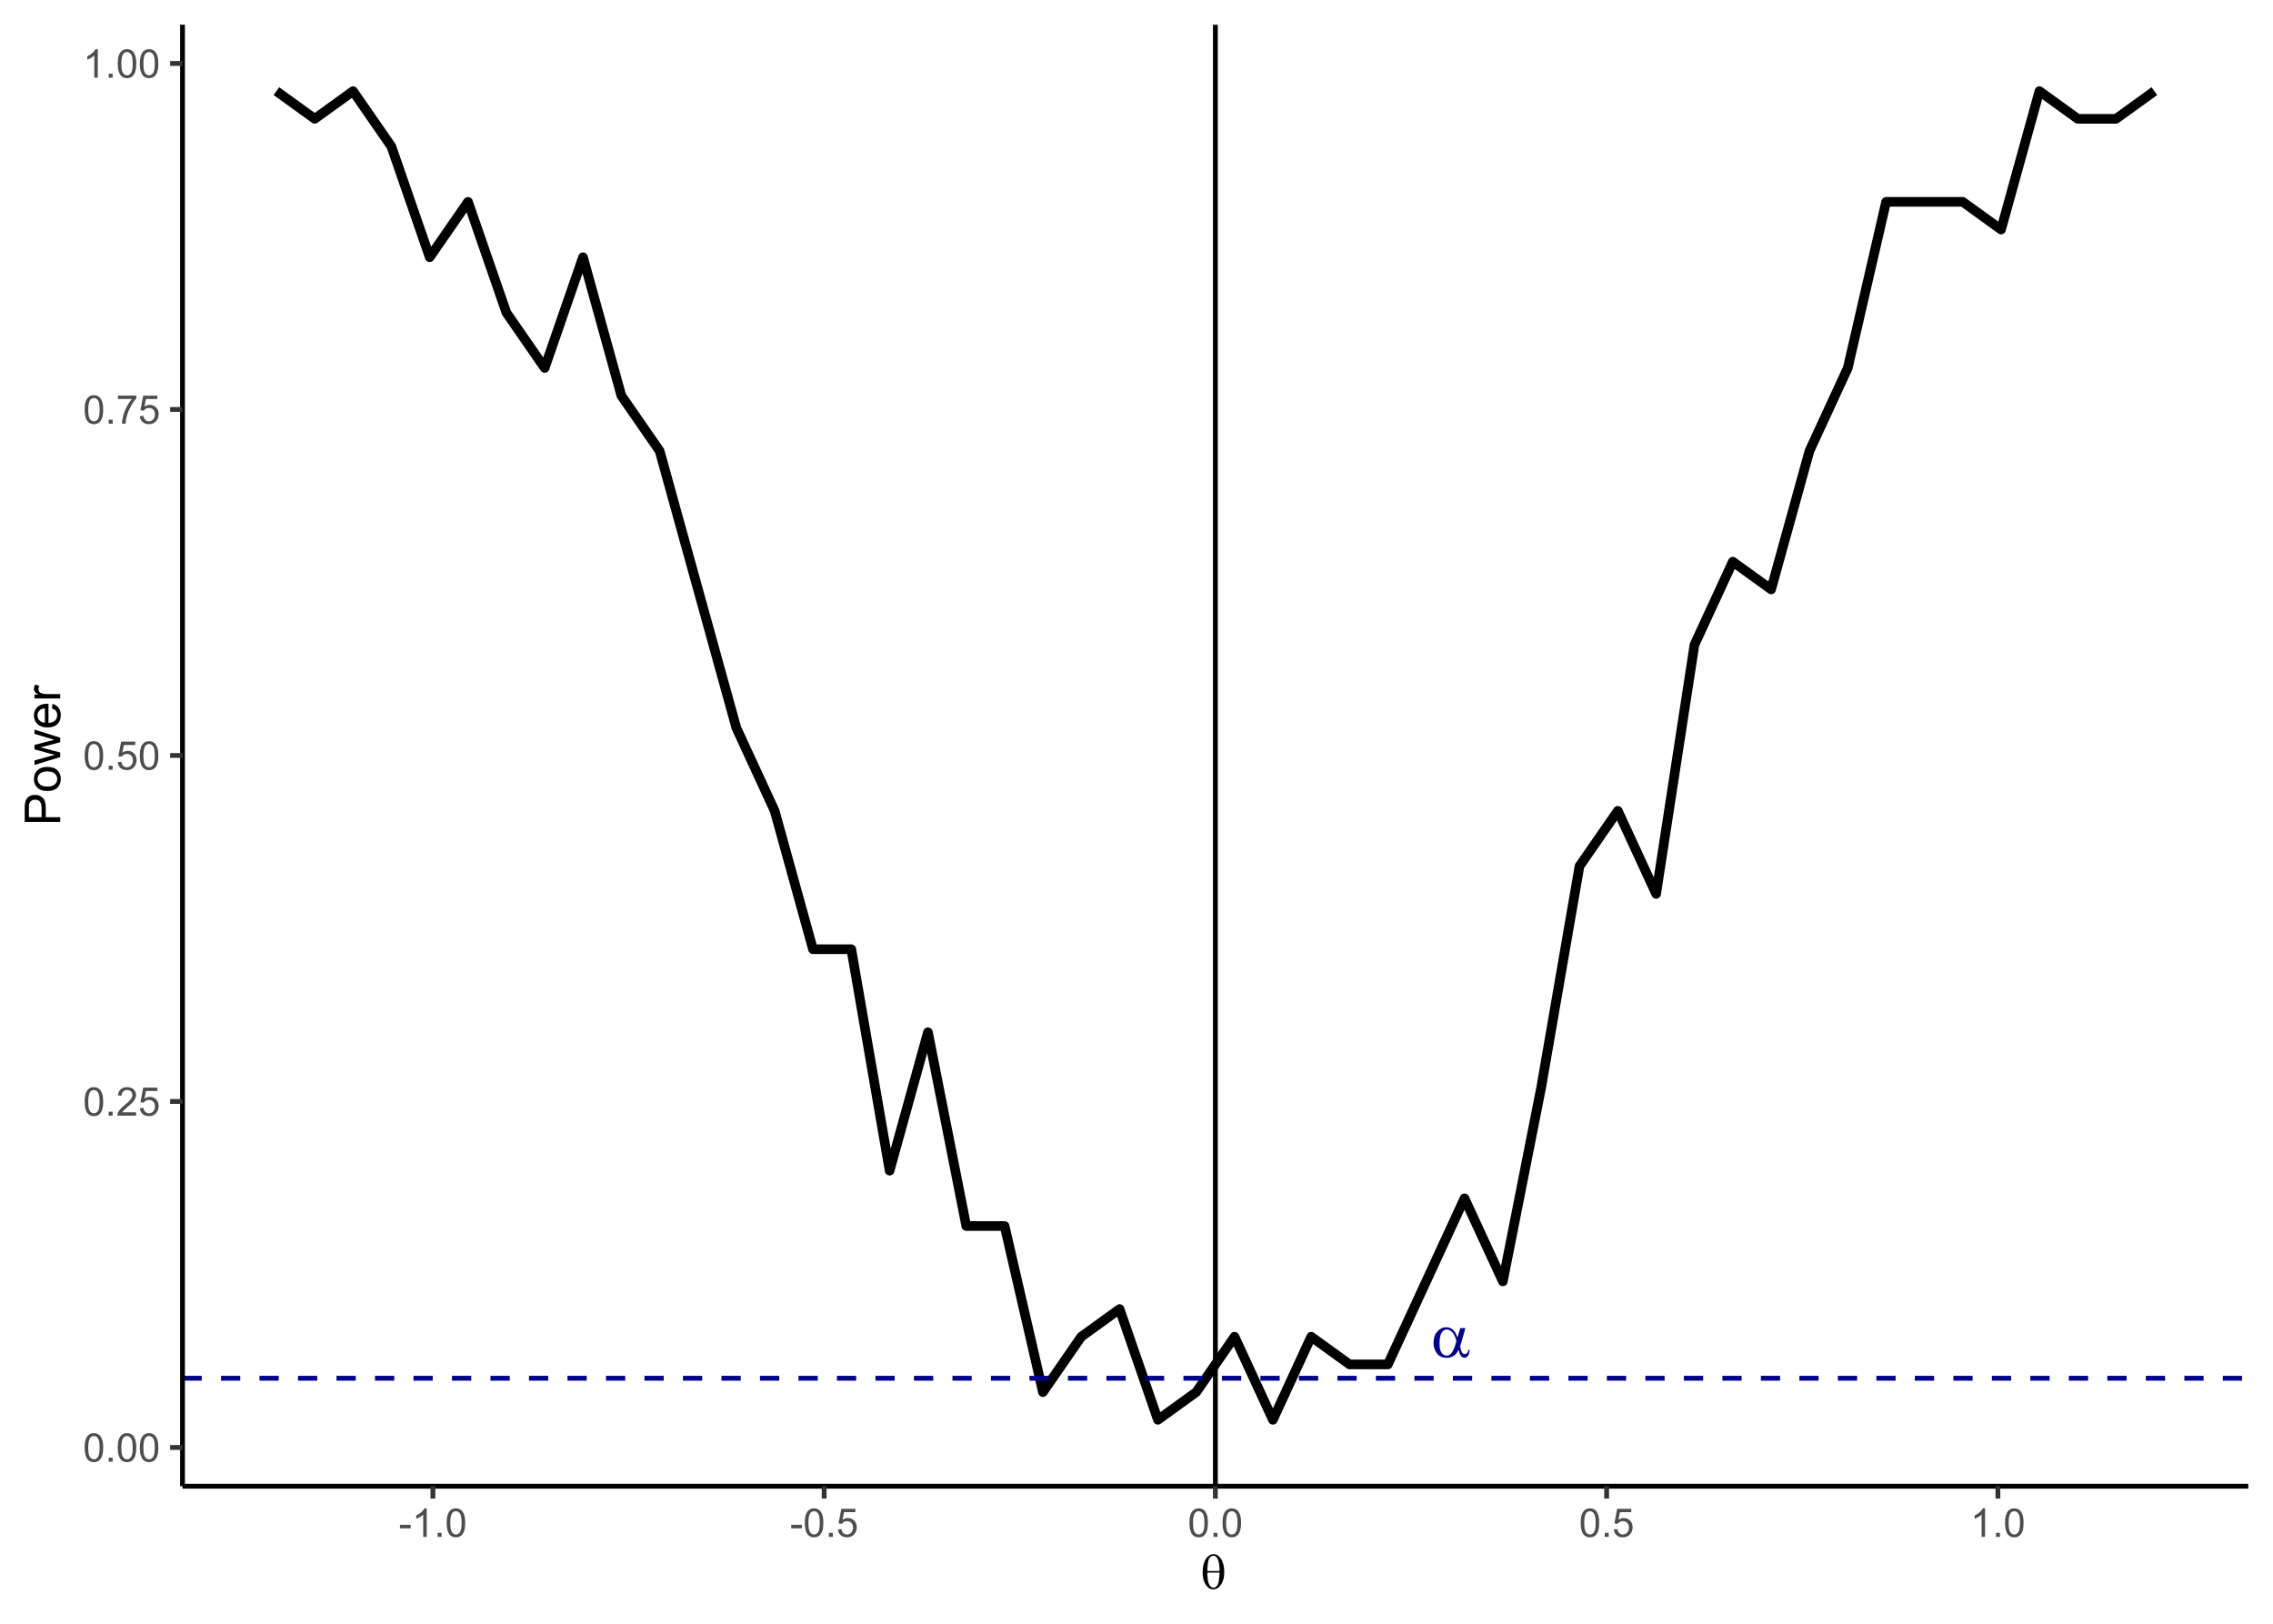
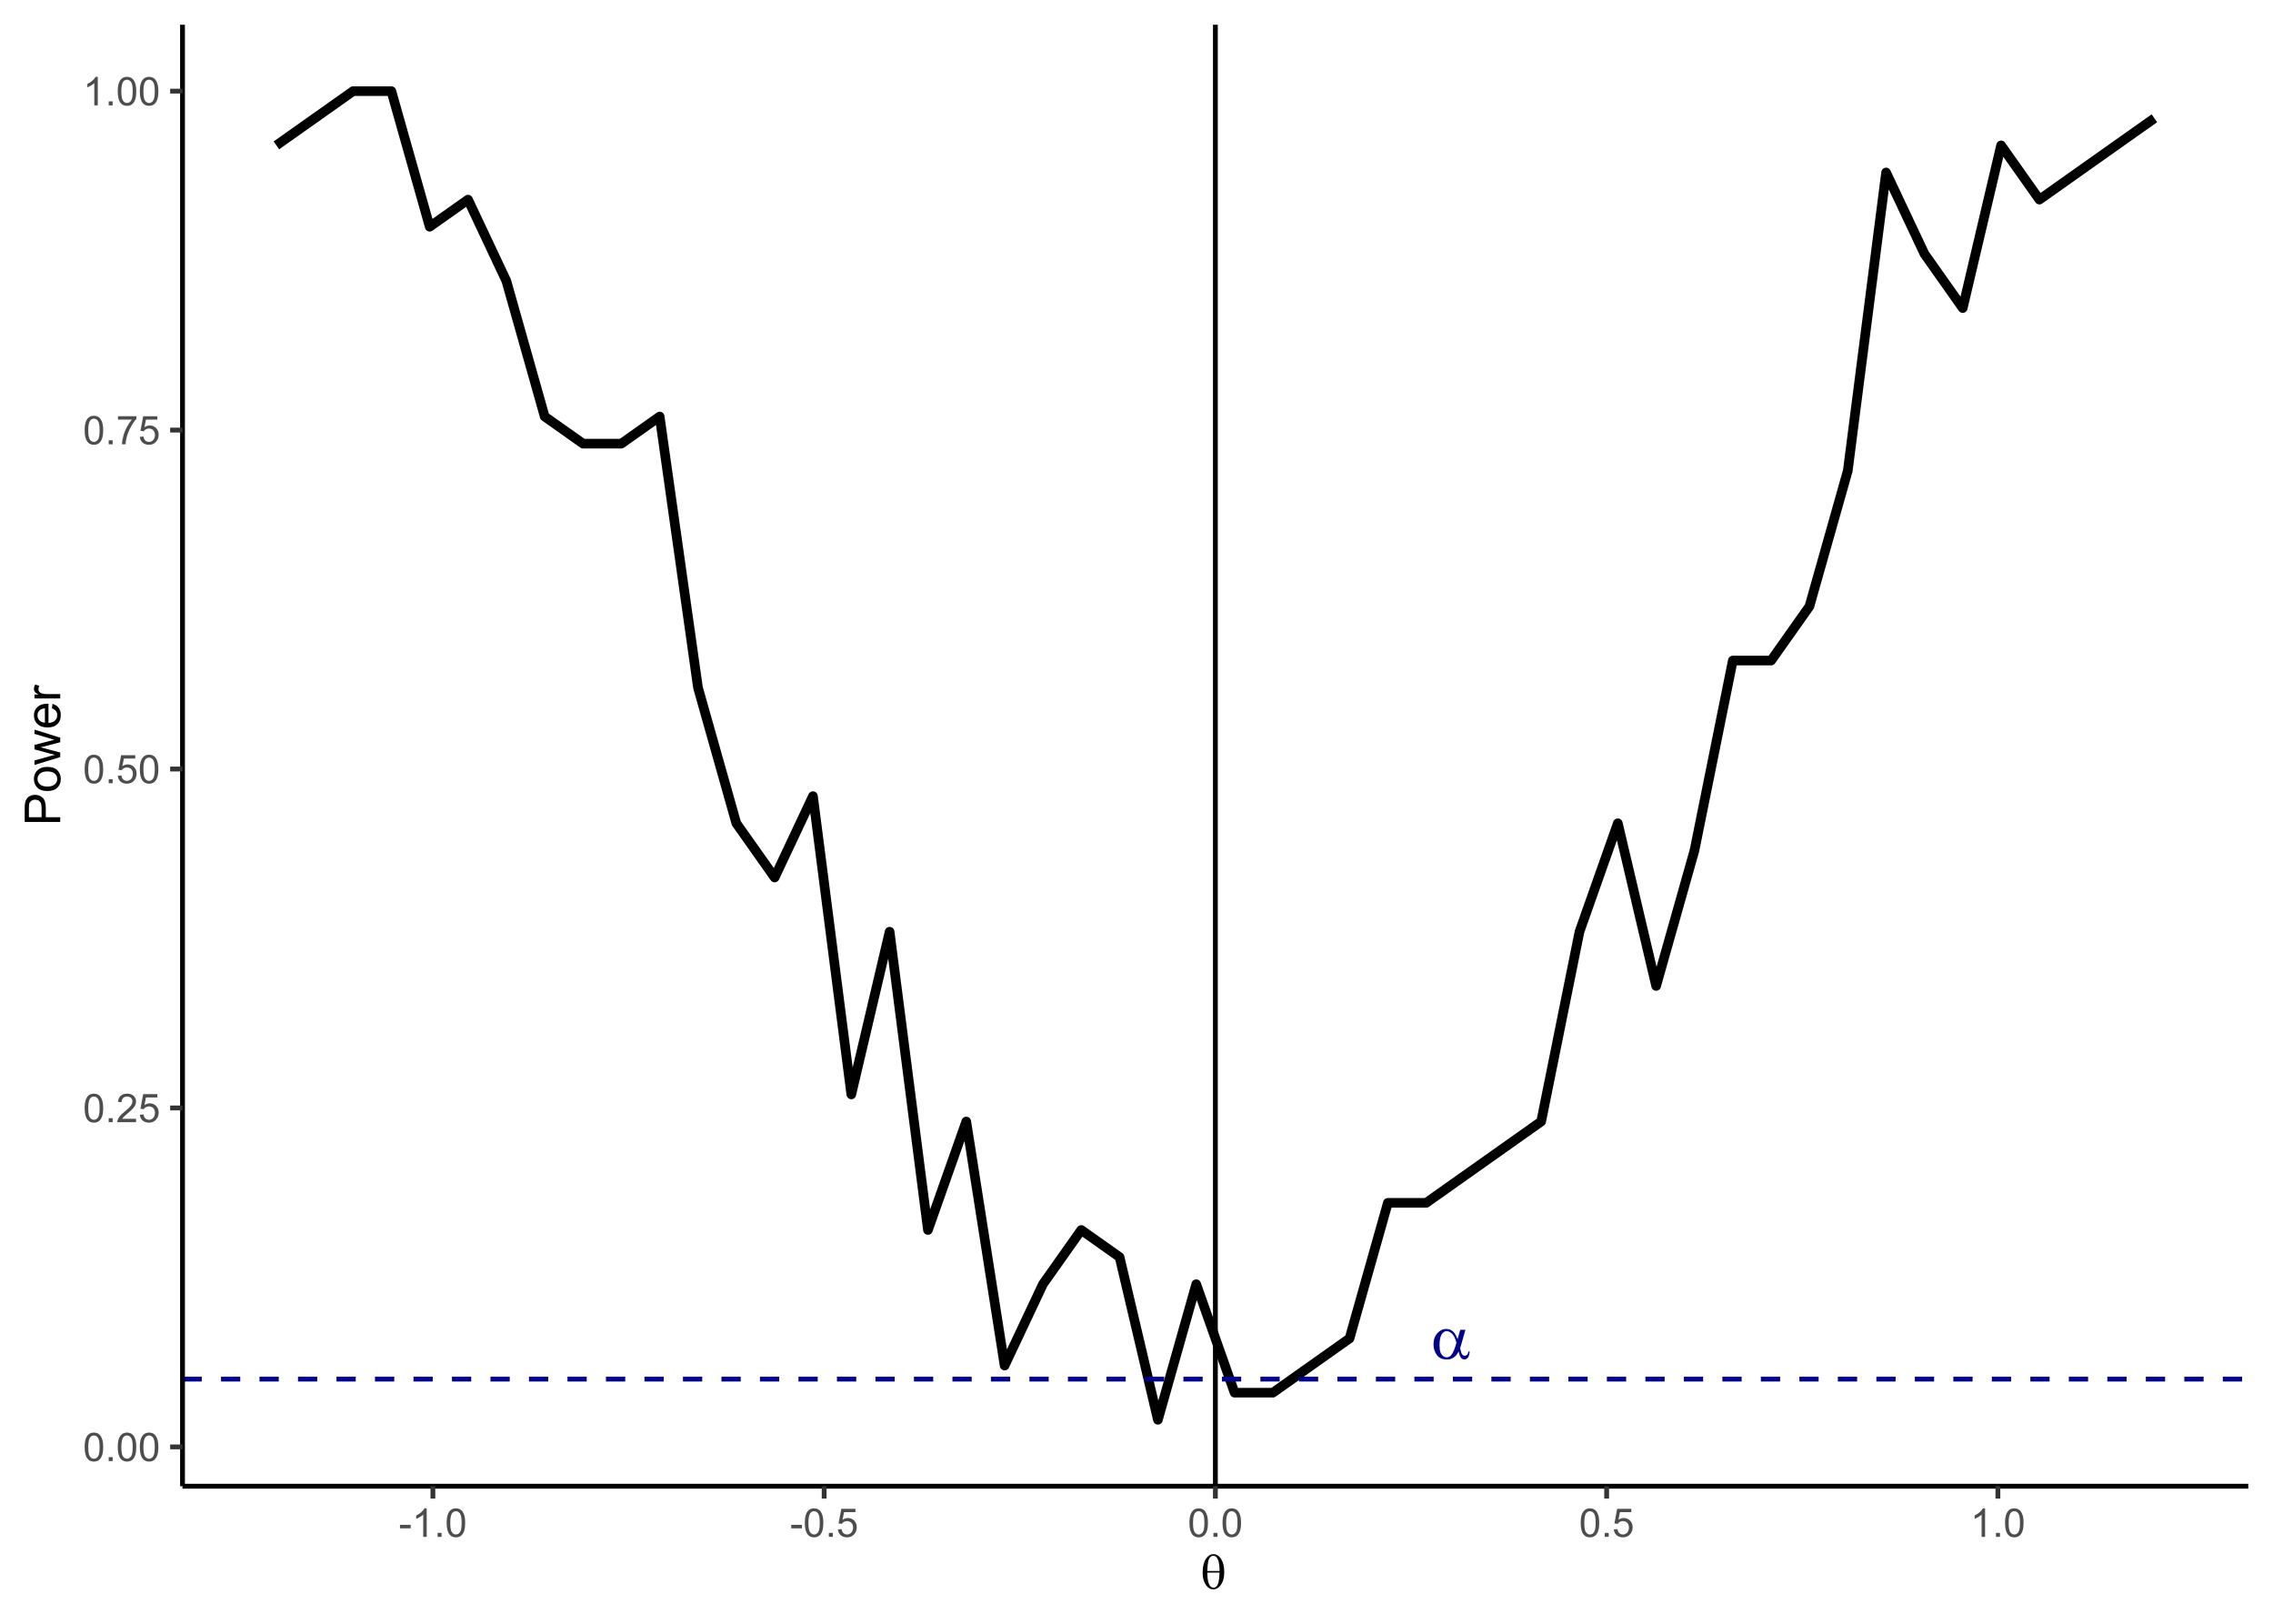
<svg xmlns="http://www.w3.org/2000/svg" xmlns:xlink="http://www.w3.org/1999/xlink" width="504pt" height="360pt" viewBox="0 0 504 360" version="1.1">
  <defs>
    <g>
      <symbol overflow="visible" id="glyph0-0">
        <path style="stroke:none;" d="M 0.715 0 L 0.715 -8.891 L 7.828 -8.891 L 7.828 0 Z M 0.938 -0.223 L 7.605 -0.223 L 7.605 -8.668 L 0.938 -8.668 Z M 0.938 -0.223 " />
      </symbol>
      <symbol overflow="visible" id="glyph0-1">
        <path style="stroke:none;" d="M 6.508 -6.363 L 7.66 -6.363 L 6.758 -3.203 C 6.695 -3 6.602 -2.688 6.473 -2.266 C 6.648 -1.551 6.781 -1.125 6.871 -0.988 C 7.035 -0.73 7.246 -0.602 7.504 -0.605 C 7.688 -0.602 7.859 -0.68 8.016 -0.832 C 8.172 -0.984 8.273 -1.223 8.328 -1.551 L 8.605 -1.551 C 8.539 -0.879 8.398 -0.418 8.184 -0.164 C 7.969 0.086 7.723 0.211 7.441 0.215 C 7.176 0.211 6.934 0.102 6.719 -0.117 C 6.504 -0.34 6.312 -0.816 6.141 -1.551 C 5.938 -1.145 5.738 -0.84 5.543 -0.633 C 5.27 -0.344 4.973 -0.133 4.652 0.008 C 4.332 0.148 3.969 0.223 3.562 0.223 C 2.539 0.223 1.785 -0.117 1.305 -0.797 C 0.82 -1.477 0.578 -2.25 0.582 -3.125 C 0.578 -4.141 0.863 -4.969 1.43 -5.602 C 1.992 -6.234 2.652 -6.551 3.418 -6.551 C 3.941 -6.551 4.406 -6.387 4.812 -6.066 C 5.211 -5.742 5.578 -5.145 5.91 -4.273 Z M 5.668 -3.492 C 5.414 -4.445 5.094 -5.109 4.703 -5.492 C 4.309 -5.867 3.906 -6.059 3.5 -6.059 C 3.043 -6.059 2.668 -5.809 2.367 -5.309 C 2.066 -4.809 1.914 -4.016 1.918 -2.93 C 1.914 -2.285 1.98 -1.777 2.109 -1.414 C 2.238 -1.043 2.434 -0.758 2.695 -0.559 C 2.957 -0.355 3.234 -0.258 3.527 -0.258 C 3.883 -0.258 4.207 -0.422 4.508 -0.75 C 4.906 -1.195 5.293 -2.109 5.668 -3.492 Z M 5.668 -3.492 " />
      </symbol>
      <symbol overflow="visible" id="glyph1-0">
        <path style="stroke:none;" d="M 1.102 0 L 1.102 -5.5 L 5.5 -5.5 L 5.5 0 Z M 1.238 -0.137 L 5.363 -0.137 L 5.363 -5.363 L 1.238 -5.363 Z M 1.238 -0.137 " />
      </symbol>
      <symbol overflow="visible" id="glyph1-1">
        <path style="stroke:none;" d="M 0.367 -3.105 C 0.363 -3.848 0.438 -4.445 0.594 -4.902 C 0.742 -5.355 0.973 -5.707 1.277 -5.953 C 1.578 -6.199 1.957 -6.32 2.418 -6.324 C 2.754 -6.32 3.051 -6.254 3.309 -6.121 C 3.562 -5.984 3.773 -5.789 3.938 -5.531 C 4.102 -5.273 4.23 -4.961 4.328 -4.594 C 4.422 -4.227 4.469 -3.73 4.473 -3.105 C 4.469 -2.367 4.395 -1.77 4.242 -1.316 C 4.09 -0.859 3.863 -0.508 3.562 -0.262 C 3.258 -0.016 2.875 0.105 2.418 0.109 C 1.809 0.105 1.332 -0.109 0.988 -0.547 C 0.57 -1.066 0.363 -1.922 0.367 -3.105 Z M 1.16 -3.105 C 1.16 -2.07 1.281 -1.379 1.523 -1.039 C 1.766 -0.695 2.062 -0.527 2.418 -0.527 C 2.773 -0.527 3.074 -0.699 3.316 -1.043 C 3.559 -1.387 3.68 -2.074 3.68 -3.105 C 3.68 -4.145 3.559 -4.832 3.316 -5.172 C 3.074 -5.512 2.77 -5.684 2.41 -5.684 C 2.051 -5.684 1.77 -5.531 1.559 -5.234 C 1.293 -4.844 1.16 -4.137 1.16 -3.105 Z M 1.16 -3.105 " />
      </symbol>
      <symbol overflow="visible" id="glyph1-2">
        <path style="stroke:none;" d="M 0.801 0 L 0.801 -0.883 L 1.68 -0.883 L 1.68 0 Z M 0.801 0 " />
      </symbol>
      <symbol overflow="visible" id="glyph1-3">
        <path style="stroke:none;" d="M 4.43 -0.742 L 4.43 0 L 0.266 0 C 0.258 -0.188 0.289 -0.367 0.355 -0.539 C 0.461 -0.82 0.629 -1.098 0.863 -1.375 C 1.094 -1.648 1.434 -1.965 1.879 -2.328 C 2.562 -2.887 3.023 -3.332 3.266 -3.664 C 3.5 -3.988 3.621 -4.301 3.625 -4.594 C 3.621 -4.898 3.512 -5.156 3.297 -5.367 C 3.074 -5.578 2.789 -5.684 2.441 -5.684 C 2.066 -5.684 1.77 -5.57 1.547 -5.348 C 1.32 -5.125 1.207 -4.816 1.207 -4.422 L 0.414 -4.504 C 0.465 -5.094 0.668 -5.543 1.027 -5.855 C 1.379 -6.164 1.855 -6.32 2.457 -6.324 C 3.059 -6.32 3.539 -6.152 3.891 -5.82 C 4.242 -5.484 4.418 -5.07 4.422 -4.578 C 4.418 -4.32 4.367 -4.074 4.266 -3.832 C 4.164 -3.59 3.992 -3.332 3.754 -3.062 C 3.512 -2.793 3.113 -2.426 2.562 -1.957 C 2.094 -1.566 1.797 -1.301 1.664 -1.16 C 1.531 -1.02 1.422 -0.879 1.34 -0.742 Z M 4.43 -0.742 " />
      </symbol>
      <symbol overflow="visible" id="glyph1-4">
        <path style="stroke:none;" d="M 0.367 -1.648 L 1.176 -1.719 C 1.234 -1.32 1.375 -1.023 1.594 -0.824 C 1.812 -0.625 2.078 -0.527 2.391 -0.527 C 2.762 -0.527 3.074 -0.668 3.336 -0.949 C 3.59 -1.23 3.719 -1.602 3.723 -2.066 C 3.719 -2.504 3.594 -2.852 3.348 -3.109 C 3.098 -3.363 2.773 -3.492 2.375 -3.492 C 2.125 -3.492 1.902 -3.434 1.703 -3.32 C 1.5 -3.207 1.344 -3.062 1.23 -2.883 L 0.504 -2.977 L 1.113 -6.215 L 4.246 -6.215 L 4.246 -5.473 L 1.73 -5.473 L 1.391 -3.781 C 1.766 -4.039 2.164 -4.172 2.582 -4.176 C 3.129 -4.172 3.594 -3.98 3.973 -3.605 C 4.352 -3.223 4.539 -2.734 4.543 -2.137 C 4.539 -1.562 4.375 -1.07 4.043 -0.656 C 3.637 -0.148 3.086 0.105 2.391 0.109 C 1.816 0.105 1.348 -0.051 0.984 -0.371 C 0.621 -0.691 0.414 -1.117 0.367 -1.648 Z M 0.367 -1.648 " />
      </symbol>
      <symbol overflow="visible" id="glyph1-5">
        <path style="stroke:none;" d="M 0.418 -5.473 L 0.418 -6.219 L 4.496 -6.219 L 4.496 -5.617 C 4.09 -5.188 3.691 -4.621 3.301 -3.914 C 2.902 -3.203 2.602 -2.473 2.391 -1.73 C 2.234 -1.199 2.133 -0.625 2.094 0 L 1.297 0 C 1.305 -0.492 1.402 -1.09 1.59 -1.793 C 1.773 -2.496 2.043 -3.172 2.391 -3.824 C 2.738 -4.477 3.109 -5.027 3.504 -5.473 Z M 0.418 -5.473 " />
      </symbol>
      <symbol overflow="visible" id="glyph1-6">
        <path style="stroke:none;" d="M 3.277 0 L 2.504 0 L 2.504 -4.93 C 2.316 -4.75 2.074 -4.574 1.773 -4.395 C 1.469 -4.215 1.195 -4.082 0.957 -3.996 L 0.957 -4.742 C 1.387 -4.941 1.766 -5.188 2.09 -5.48 C 2.414 -5.77 2.645 -6.051 2.781 -6.324 L 3.277 -6.324 Z M 3.277 0 " />
      </symbol>
      <symbol overflow="visible" id="glyph1-7">
        <path style="stroke:none;" d="M 0.281 -1.891 L 0.281 -2.668 L 2.656 -2.668 L 2.656 -1.891 Z M 0.281 -1.891 " />
      </symbol>
      <symbol overflow="visible" id="glyph2-0">
        <path style="stroke:none;" d="M 0.555 0 L 0.555 -6.875 L 6.055 -6.875 L 6.055 0 Z M 0.727 -0.172 L 5.883 -0.172 L 5.883 -6.703 L 0.727 -6.703 Z M 0.727 -0.172 " />
      </symbol>
      <symbol overflow="visible" id="glyph2-1">
        <path style="stroke:none;" d="M 0.477 -3.52 C 0.473 -4.926 0.762 -6.012 1.336 -6.777 C 1.77 -7.348 2.289 -7.633 2.895 -7.637 C 3.48 -7.633 3.98 -7.359 4.398 -6.812 C 4.977 -6.039 5.266 -4.992 5.27 -3.668 C 5.266 -2.406 4.98 -1.41 4.414 -0.684 C 3.969 -0.117 3.449 0.164 2.848 0.168 C 2.52 0.164 2.219 0.09 1.953 -0.066 C 1.68 -0.223 1.441 -0.453 1.238 -0.75 C 1.027 -1.047 0.871 -1.359 0.762 -1.695 C 0.57 -2.266 0.473 -2.875 0.477 -3.52 Z M 4.234 -3.898 C 4.227 -4.828 4.137 -5.578 3.965 -6.148 C 3.824 -6.578 3.645 -6.891 3.422 -7.078 C 3.258 -7.211 3.066 -7.277 2.852 -7.281 C 2.605 -7.277 2.383 -7.184 2.18 -6.996 C 1.977 -6.809 1.82 -6.492 1.715 -6.047 C 1.609 -5.602 1.539 -4.883 1.504 -3.898 Z M 1.504 -3.547 C 1.516 -2.906 1.562 -2.336 1.648 -1.828 C 1.707 -1.438 1.812 -1.098 1.965 -0.816 C 2.051 -0.641 2.184 -0.496 2.359 -0.379 C 2.527 -0.258 2.711 -0.199 2.91 -0.199 C 3.137 -0.199 3.355 -0.305 3.562 -0.52 C 3.766 -0.734 3.918 -1.082 4.027 -1.559 C 4.129 -2.035 4.195 -2.695 4.223 -3.547 Z M 1.504 -3.547 " />
      </symbol>
      <symbol overflow="visible" id="glyph3-0">
        <path style="stroke:none;" d="M 0 -1.375 L -6.875 -1.375 L -6.875 -6.875 L 0 -6.875 Z M -0.172 -1.547 L -0.172 -6.703 L -6.703 -6.703 L -6.703 -1.547 Z M -0.172 -1.547 " />
      </symbol>
      <symbol overflow="visible" id="glyph3-1">
        <path style="stroke:none;" d="M 0 -0.848 L -7.875 -0.848 L -7.875 -3.82 C -7.875 -4.34 -7.848 -4.738 -7.797 -5.016 C -7.73 -5.402 -7.609 -5.727 -7.43 -5.988 C -7.25 -6.25 -6.996 -6.461 -6.672 -6.621 C -6.344 -6.777 -5.984 -6.855 -5.598 -6.859 C -4.926 -6.855 -4.359 -6.641 -3.895 -6.219 C -3.43 -5.789 -3.199 -5.02 -3.199 -3.91 L -3.203 -1.891 L 0 -1.891 Z M -4.129 -1.891 L -4.129 -3.926 C -4.125 -4.598 -4.25 -5.074 -4.504 -5.359 C -4.754 -5.641 -5.105 -5.781 -5.562 -5.785 C -5.891 -5.781 -6.176 -5.699 -6.41 -5.535 C -6.645 -5.367 -6.797 -5.148 -6.875 -4.875 C -6.918 -4.699 -6.941 -4.375 -6.945 -3.906 L -6.945 -1.891 Z M -4.129 -1.891 " />
      </symbol>
      <symbol overflow="visible" id="glyph3-2">
        <path style="stroke:none;" d="M -2.852 -0.367 C -3.906 -0.363 -4.688 -0.656 -5.199 -1.246 C -5.617 -1.734 -5.828 -2.332 -5.832 -3.039 C -5.828 -3.82 -5.574 -4.461 -5.062 -4.961 C -4.547 -5.457 -3.836 -5.707 -2.934 -5.711 C -2.195 -5.707 -1.617 -5.598 -1.199 -5.379 C -0.777 -5.156 -0.449 -4.832 -0.219 -4.414 C 0.016 -3.992 0.129 -3.535 0.129 -3.039 C 0.129 -2.238 -0.125 -1.594 -0.637 -1.105 C -1.148 -0.609 -1.887 -0.363 -2.852 -0.367 Z M -2.852 -1.359 C -2.121 -1.359 -1.574 -1.516 -1.211 -1.836 C -0.844 -2.152 -0.66 -2.555 -0.664 -3.039 C -0.66 -3.516 -0.844 -3.914 -1.211 -4.234 C -1.574 -4.551 -2.133 -4.711 -2.883 -4.715 C -3.586 -4.711 -4.117 -4.551 -4.484 -4.234 C -4.844 -3.91 -5.027 -3.512 -5.031 -3.039 C -5.027 -2.555 -4.848 -2.152 -4.488 -1.836 C -4.129 -1.516 -3.582 -1.359 -2.852 -1.359 Z M -2.852 -1.359 " />
      </symbol>
      <symbol overflow="visible" id="glyph3-3">
        <path style="stroke:none;" d="M 0 -1.777 L -5.703 -0.031 L -5.703 -1.031 L -2.41 -1.938 L -1.188 -2.277 C -1.246 -2.289 -1.637 -2.387 -2.363 -2.574 L -5.703 -3.48 L -5.703 -4.473 L -2.395 -5.328 L -1.305 -5.613 L -2.406 -5.941 L -5.703 -6.918 L -5.703 -7.859 L 0 -6.074 L 0 -5.07 L -3.414 -4.164 L -4.387 -3.941 L 0 -2.789 Z M 0 -1.777 " />
      </symbol>
      <symbol overflow="visible" id="glyph3-4">
        <path style="stroke:none;" d="M -1.836 -4.629 L -1.715 -5.629 C -1.125 -5.469 -0.672 -5.176 -0.352 -4.75 C -0.031 -4.324 0.129 -3.781 0.129 -3.121 C 0.129 -2.281 -0.125 -1.617 -0.641 -1.133 C -1.152 -0.641 -1.875 -0.398 -2.805 -0.402 C -3.762 -0.398 -4.504 -0.645 -5.035 -1.145 C -5.562 -1.637 -5.828 -2.277 -5.832 -3.066 C -5.828 -3.824 -5.57 -4.449 -5.051 -4.934 C -4.531 -5.418 -3.801 -5.66 -2.863 -5.66 C -2.805 -5.66 -2.719 -5.656 -2.605 -5.656 L -2.605 -1.402 C -1.977 -1.434 -1.496 -1.613 -1.164 -1.934 C -0.828 -2.25 -0.66 -2.645 -0.664 -3.125 C -0.66 -3.477 -0.754 -3.781 -0.941 -4.031 C -1.125 -4.281 -1.422 -4.48 -1.836 -4.629 Z M -3.398 -1.457 L -3.398 -4.641 C -3.879 -4.598 -4.238 -4.473 -4.48 -4.273 C -4.852 -3.961 -5.039 -3.562 -5.039 -3.078 C -5.039 -2.629 -4.891 -2.258 -4.594 -1.957 C -4.297 -1.652 -3.898 -1.484 -3.398 -1.457 Z M -3.398 -1.457 " />
      </symbol>
      <symbol overflow="visible" id="glyph3-5">
        <path style="stroke:none;" d="M 0 -0.715 L -5.703 -0.715 L -5.703 -1.586 L -4.84 -1.586 C -5.242 -1.805 -5.508 -2.008 -5.637 -2.199 C -5.766 -2.383 -5.828 -2.59 -5.832 -2.82 C -5.828 -3.141 -5.727 -3.473 -5.523 -3.812 L -4.625 -3.48 C -4.762 -3.242 -4.832 -3.004 -4.836 -2.773 C -4.832 -2.555 -4.77 -2.363 -4.645 -2.199 C -4.516 -2.027 -4.34 -1.91 -4.113 -1.844 C -3.77 -1.73 -3.391 -1.676 -2.984 -1.68 L 0 -1.68 Z M 0 -0.715 " />
      </symbol>
    </g>
    <clipPath id="clip1">
      <path d="M 40.469 5.48 L 498.523 5.48 L 498.523 329.508 L 40.469 329.508 Z M 40.469 5.48 " />
    </clipPath>
    <clipPath id="clip2">
      <path d="M 40.469 305 L 498.523 305 L 498.523 307 L 40.469 307 Z M 40.469 305 " />
    </clipPath>
    <clipPath id="clip3">
      <path d="M 268 5.48 L 271 5.48 L 271 329.508 L 268 329.508 Z M 268 5.48 " />
    </clipPath>
  </defs>
  <g id="surface39">
    <rect x="0" y="0" width="504" height="360" style="fill:rgb(100%,100%,100%);fill-opacity:1;stroke:none;" />
    <rect x="0" y="0" width="504" height="360" style="fill:rgb(100%,100%,100%);fill-opacity:1;stroke:none;" />
    <path style="fill:none;stroke-width:1.067;stroke-linecap:round;stroke-linejoin:round;stroke:rgb(100%,100%,100%);stroke-opacity:1;stroke-miterlimit:10;" d="M 0 360 L 504 360 L 504 0 L 0 0 Z M 0 360 " />
    <g clip-path="url(#clip1)" clip-rule="nonzero">
      <path style=" stroke:none;fill-rule:nonzero;fill:rgb(100%,100%,100%);fill-opacity:1;" d="M 40.469 329.508 L 498.523 329.508 L 498.523 5.48 L 40.469 5.48 Z M 40.469 329.508 " />
    </g>
-     <path style="fill:none;stroke-width:2.134;stroke-linecap:butt;stroke-linejoin:round;stroke:rgb(0%,0%,0%);stroke-opacity:1;stroke-miterlimit:10;" d="M 61.289 20.207 L 69.785 26.344 L 78.285 20.207 L 86.781 32.48 L 95.281 57.031 L 103.777 44.754 L 112.277 69.305 L 120.773 81.578 L 129.273 57.031 L 137.773 87.715 L 146.27 99.988 L 154.77 130.672 L 163.266 161.355 L 171.766 179.77 L 180.262 210.453 L 188.762 210.453 L 197.258 259.547 L 205.758 228.863 L 214.254 271.82 L 222.754 271.82 L 231.25 308.645 L 239.75 296.367 L 248.25 290.23 L 256.746 314.781 L 265.246 308.645 L 273.742 296.367 L 282.242 314.781 L 290.738 296.367 L 299.238 302.504 L 307.734 302.504 L 316.234 284.094 L 324.73 265.684 L 333.23 284.094 L 341.73 241.137 L 350.227 192.043 L 358.727 179.77 L 367.223 198.18 L 375.723 142.945 L 384.219 124.535 L 392.719 130.672 L 401.215 99.988 L 409.715 81.578 L 418.211 44.754 L 435.207 44.754 L 443.707 50.891 L 452.207 20.207 L 460.703 26.344 L 469.203 26.344 L 477.699 20.207 " />
+     <path style="fill:none;stroke-width:2.134;stroke-linecap:butt;stroke-linejoin:round;stroke:rgb(0%,0%,0%);stroke-opacity:1;stroke-miterlimit:10;" d="M 61.289 32.23 L 69.785 26.219 L 78.285 20.207 L 86.781 20.207 L 95.281 50.266 L 103.777 44.254 L 112.277 62.289 L 120.773 92.348 L 129.273 98.359 L 137.773 98.359 L 146.27 92.348 L 154.77 152.465 L 163.266 182.523 L 171.766 194.547 L 180.262 176.512 L 188.762 242.641 L 197.258 206.57 L 205.758 272.699 L 214.254 248.652 L 222.754 302.758 L 231.25 284.723 L 239.75 272.699 L 248.25 278.711 L 256.746 314.781 L 265.246 284.723 L 273.742 308.77 L 282.242 308.77 L 290.738 302.758 L 299.238 296.746 L 307.734 266.688 L 316.234 266.688 L 324.73 260.676 L 341.73 248.652 L 350.227 206.57 L 358.727 182.523 L 367.223 218.594 L 375.723 188.535 L 384.219 146.453 L 392.719 146.453 L 401.215 134.43 L 409.715 104.371 L 418.211 38.242 L 426.711 56.277 L 435.207 68.301 L 443.707 32.23 L 452.207 44.254 L 460.703 38.242 L 469.203 32.23 L 477.699 26.219 " />
    <g clip-path="url(#clip2)" clip-rule="nonzero">
-       <path style="fill:none;stroke-width:1.067;stroke-linecap:butt;stroke-linejoin:round;stroke:rgb(0%,0%,54.51%);stroke-opacity:1;stroke-dasharray:4.268,4.268;stroke-miterlimit:10;" d="M 40.469 305.574 L 498.52 305.574 " />
+       <path style="fill:none;stroke-width:1.067;stroke-linecap:butt;stroke-linejoin:round;stroke:rgb(0%,0%,54.51%);stroke-opacity:1;stroke-dasharray:4.268,4.268;stroke-miterlimit:10;" d="M 40.469 305.762 L 498.52 305.762 " />
    </g>
    <g clip-path="url(#clip3)" clip-rule="nonzero">
      <path style="fill:none;stroke-width:1.067;stroke-linecap:butt;stroke-linejoin:round;stroke:rgb(0%,0%,0%);stroke-opacity:1;stroke-miterlimit:10;" d="M 269.492 329.508 L 269.492 5.48 " />
    </g>
    <g style="fill:rgb(0%,0%,54.51%);fill-opacity:1;">
-       <use xlink:href="#glyph0-1" x="317.277" y="300.816" />
+       <use xlink:href="#glyph0-1" x="317.277" y="301.191" />
    </g>
    <path style="fill:none;stroke-width:1.067;stroke-linecap:butt;stroke-linejoin:round;stroke:rgb(0%,0%,0%);stroke-opacity:1;stroke-miterlimit:10;" d="M 40.469 329.508 L 40.469 5.48 " />
    <g style="fill:rgb(30.196%,30.196%,30.196%);fill-opacity:1;">
-       <use xlink:href="#glyph1-1" x="18.406" y="324.066" />
-       <use xlink:href="#glyph1-2" x="23.3" y="324.066" />
-       <use xlink:href="#glyph1-1" x="25.745" y="324.066" />
-       <use xlink:href="#glyph1-1" x="30.639" y="324.066" />
+       <use xlink:href="#glyph1-1" x="18.406" y="323.941" />
+       <use xlink:href="#glyph1-2" x="23.3" y="323.941" />
+       <use xlink:href="#glyph1-1" x="25.745" y="323.941" />
+       <use xlink:href="#glyph1-1" x="30.639" y="323.941" />
    </g>
    <g style="fill:rgb(30.196%,30.196%,30.196%);fill-opacity:1;">
-       <use xlink:href="#glyph1-1" x="18.406" y="247.355" />
-       <use xlink:href="#glyph1-2" x="23.3" y="247.355" />
-       <use xlink:href="#glyph1-3" x="25.745" y="247.355" />
-       <use xlink:href="#glyph1-4" x="30.639" y="247.355" />
+       <use xlink:href="#glyph1-1" x="18.406" y="248.797" />
+       <use xlink:href="#glyph1-2" x="23.3" y="248.797" />
+       <use xlink:href="#glyph1-3" x="25.745" y="248.797" />
+       <use xlink:href="#glyph1-4" x="30.639" y="248.797" />
    </g>
    <g style="fill:rgb(30.196%,30.196%,30.196%);fill-opacity:1;">
-       <use xlink:href="#glyph1-1" x="18.406" y="170.645" />
-       <use xlink:href="#glyph1-2" x="23.3" y="170.645" />
-       <use xlink:href="#glyph1-4" x="25.745" y="170.645" />
-       <use xlink:href="#glyph1-1" x="30.639" y="170.645" />
+       <use xlink:href="#glyph1-1" x="18.406" y="173.648" />
+       <use xlink:href="#glyph1-2" x="23.3" y="173.648" />
+       <use xlink:href="#glyph1-4" x="25.745" y="173.648" />
+       <use xlink:href="#glyph1-1" x="30.639" y="173.648" />
    </g>
    <g style="fill:rgb(30.196%,30.196%,30.196%);fill-opacity:1;">
-       <use xlink:href="#glyph1-1" x="18.406" y="93.934" />
-       <use xlink:href="#glyph1-2" x="23.3" y="93.934" />
-       <use xlink:href="#glyph1-5" x="25.745" y="93.934" />
-       <use xlink:href="#glyph1-4" x="30.639" y="93.934" />
+       <use xlink:href="#glyph1-1" x="18.406" y="98.504" />
+       <use xlink:href="#glyph1-2" x="23.3" y="98.504" />
+       <use xlink:href="#glyph1-5" x="25.745" y="98.504" />
+       <use xlink:href="#glyph1-4" x="30.639" y="98.504" />
    </g>
    <g style="fill:rgb(30.196%,30.196%,30.196%);fill-opacity:1;">
-       <use xlink:href="#glyph1-6" x="18.406" y="17.223" />
-       <use xlink:href="#glyph1-2" x="23.3" y="17.223" />
-       <use xlink:href="#glyph1-1" x="25.745" y="17.223" />
-       <use xlink:href="#glyph1-1" x="30.639" y="17.223" />
+       <use xlink:href="#glyph1-6" x="18.406" y="23.359" />
+       <use xlink:href="#glyph1-2" x="23.3" y="23.359" />
+       <use xlink:href="#glyph1-1" x="25.745" y="23.359" />
+       <use xlink:href="#glyph1-1" x="30.639" y="23.359" />
    </g>
-     <path style="fill:none;stroke-width:1.067;stroke-linecap:butt;stroke-linejoin:round;stroke:rgb(20%,20%,20%);stroke-opacity:1;stroke-miterlimit:10;" d="M 37.727 320.918 L 40.469 320.918 " />
-     <path style="fill:none;stroke-width:1.067;stroke-linecap:butt;stroke-linejoin:round;stroke:rgb(20%,20%,20%);stroke-opacity:1;stroke-miterlimit:10;" d="M 37.727 244.207 L 40.469 244.207 " />
-     <path style="fill:none;stroke-width:1.067;stroke-linecap:butt;stroke-linejoin:round;stroke:rgb(20%,20%,20%);stroke-opacity:1;stroke-miterlimit:10;" d="M 37.727 167.492 L 40.469 167.492 " />
-     <path style="fill:none;stroke-width:1.067;stroke-linecap:butt;stroke-linejoin:round;stroke:rgb(20%,20%,20%);stroke-opacity:1;stroke-miterlimit:10;" d="M 37.727 90.781 L 40.469 90.781 " />
-     <path style="fill:none;stroke-width:1.067;stroke-linecap:butt;stroke-linejoin:round;stroke:rgb(20%,20%,20%);stroke-opacity:1;stroke-miterlimit:10;" d="M 37.727 14.07 L 40.469 14.07 " />
+     <path style="fill:none;stroke-width:1.067;stroke-linecap:butt;stroke-linejoin:round;stroke:rgb(20%,20%,20%);stroke-opacity:1;stroke-miterlimit:10;" d="M 37.727 320.793 L 40.469 320.793 " />
+     <path style="fill:none;stroke-width:1.067;stroke-linecap:butt;stroke-linejoin:round;stroke:rgb(20%,20%,20%);stroke-opacity:1;stroke-miterlimit:10;" d="M 37.727 245.645 L 40.469 245.645 " />
+     <path style="fill:none;stroke-width:1.067;stroke-linecap:butt;stroke-linejoin:round;stroke:rgb(20%,20%,20%);stroke-opacity:1;stroke-miterlimit:10;" d="M 37.727 170.5 L 40.469 170.5 " />
+     <path style="fill:none;stroke-width:1.067;stroke-linecap:butt;stroke-linejoin:round;stroke:rgb(20%,20%,20%);stroke-opacity:1;stroke-miterlimit:10;" d="M 37.727 95.355 L 40.469 95.355 " />
+     <path style="fill:none;stroke-width:1.067;stroke-linecap:butt;stroke-linejoin:round;stroke:rgb(20%,20%,20%);stroke-opacity:1;stroke-miterlimit:10;" d="M 37.727 20.207 L 40.469 20.207 " />
    <path style="fill:none;stroke-width:1.067;stroke-linecap:butt;stroke-linejoin:round;stroke:rgb(0%,0%,0%);stroke-opacity:1;stroke-miterlimit:10;" d="M 40.469 329.508 L 498.52 329.508 " />
    <path style="fill:none;stroke-width:1.067;stroke-linecap:butt;stroke-linejoin:round;stroke:rgb(20%,20%,20%);stroke-opacity:1;stroke-miterlimit:10;" d="M 95.988 332.246 L 95.988 329.508 " />
    <path style="fill:none;stroke-width:1.067;stroke-linecap:butt;stroke-linejoin:round;stroke:rgb(20%,20%,20%);stroke-opacity:1;stroke-miterlimit:10;" d="M 182.742 332.246 L 182.742 329.508 " />
    <path style="fill:none;stroke-width:1.067;stroke-linecap:butt;stroke-linejoin:round;stroke:rgb(20%,20%,20%);stroke-opacity:1;stroke-miterlimit:10;" d="M 269.492 332.246 L 269.492 329.508 " />
    <path style="fill:none;stroke-width:1.067;stroke-linecap:butt;stroke-linejoin:round;stroke:rgb(20%,20%,20%);stroke-opacity:1;stroke-miterlimit:10;" d="M 356.246 332.246 L 356.246 329.508 " />
    <path style="fill:none;stroke-width:1.067;stroke-linecap:butt;stroke-linejoin:round;stroke:rgb(20%,20%,20%);stroke-opacity:1;stroke-miterlimit:10;" d="M 443 332.246 L 443 329.508 " />
    <g style="fill:rgb(30.196%,30.196%,30.196%);fill-opacity:1;">
      <use xlink:href="#glyph1-7" x="88.406" y="340.738" />
      <use xlink:href="#glyph1-6" x="91.337" y="340.738" />
      <use xlink:href="#glyph1-2" x="96.231" y="340.738" />
      <use xlink:href="#glyph1-1" x="98.676" y="340.738" />
    </g>
    <g style="fill:rgb(30.196%,30.196%,30.196%);fill-opacity:1;">
      <use xlink:href="#glyph1-7" x="175.16" y="340.738" />
      <use xlink:href="#glyph1-1" x="178.091" y="340.738" />
      <use xlink:href="#glyph1-2" x="182.985" y="340.738" />
      <use xlink:href="#glyph1-4" x="185.43" y="340.738" />
    </g>
    <g style="fill:rgb(30.196%,30.196%,30.196%);fill-opacity:1;">
      <use xlink:href="#glyph1-1" x="263.375" y="340.738" />
      <use xlink:href="#glyph1-2" x="268.269" y="340.738" />
      <use xlink:href="#glyph1-1" x="270.714" y="340.738" />
    </g>
    <g style="fill:rgb(30.196%,30.196%,30.196%);fill-opacity:1;">
      <use xlink:href="#glyph1-1" x="350.129" y="340.738" />
      <use xlink:href="#glyph1-2" x="355.023" y="340.738" />
      <use xlink:href="#glyph1-4" x="357.468" y="340.738" />
    </g>
    <g style="fill:rgb(30.196%,30.196%,30.196%);fill-opacity:1;">
      <use xlink:href="#glyph1-6" x="436.883" y="340.738" />
      <use xlink:href="#glyph1-2" x="441.777" y="340.738" />
      <use xlink:href="#glyph1-1" x="444.222" y="340.738" />
    </g>
    <g style="fill:rgb(0%,0%,0%);fill-opacity:1;">
      <use xlink:href="#glyph2-1" x="266.191" y="352.207" />
    </g>
    <g style="fill:rgb(0%,0%,0%);fill-opacity:1;">
      <use xlink:href="#glyph3-1" x="13.352" y="183.082" />
      <use xlink:href="#glyph3-2" x="13.352" y="175.745" />
      <use xlink:href="#glyph3-3" x="13.352" y="169.627" />
      <use xlink:href="#glyph3-4" x="13.352" y="161.684" />
      <use xlink:href="#glyph3-5" x="13.352" y="155.566" />
    </g>
  </g>
</svg>
